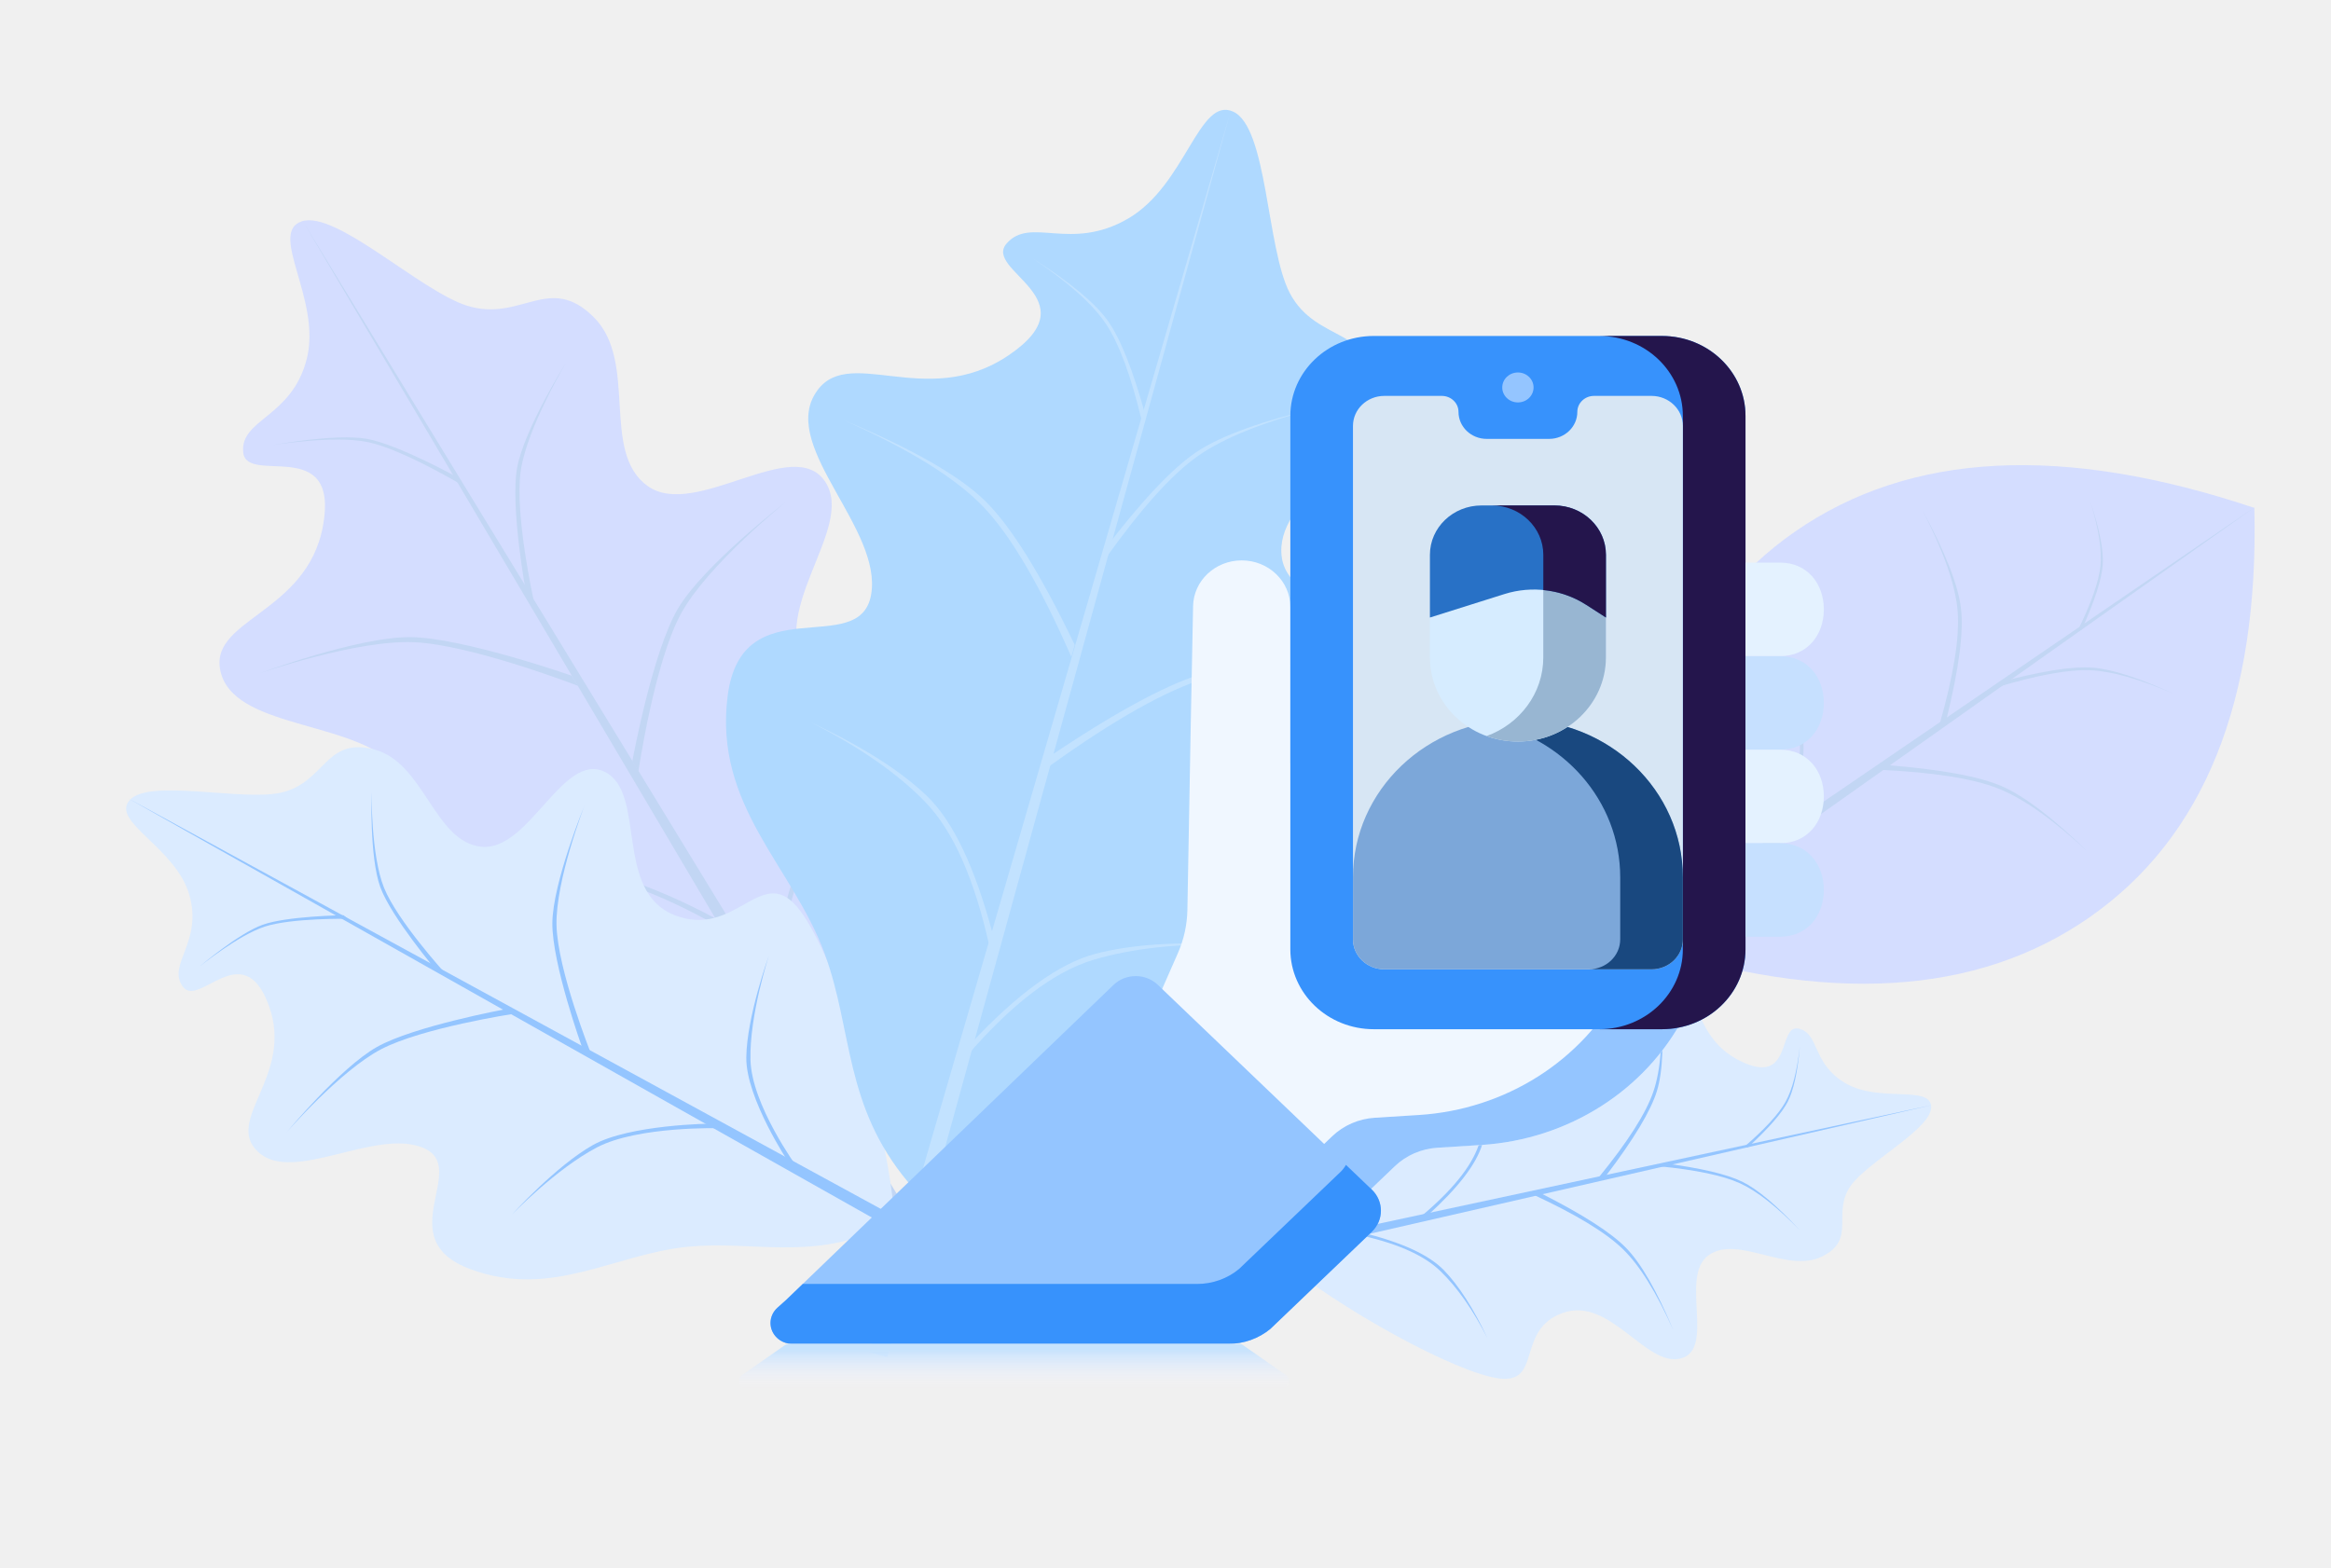
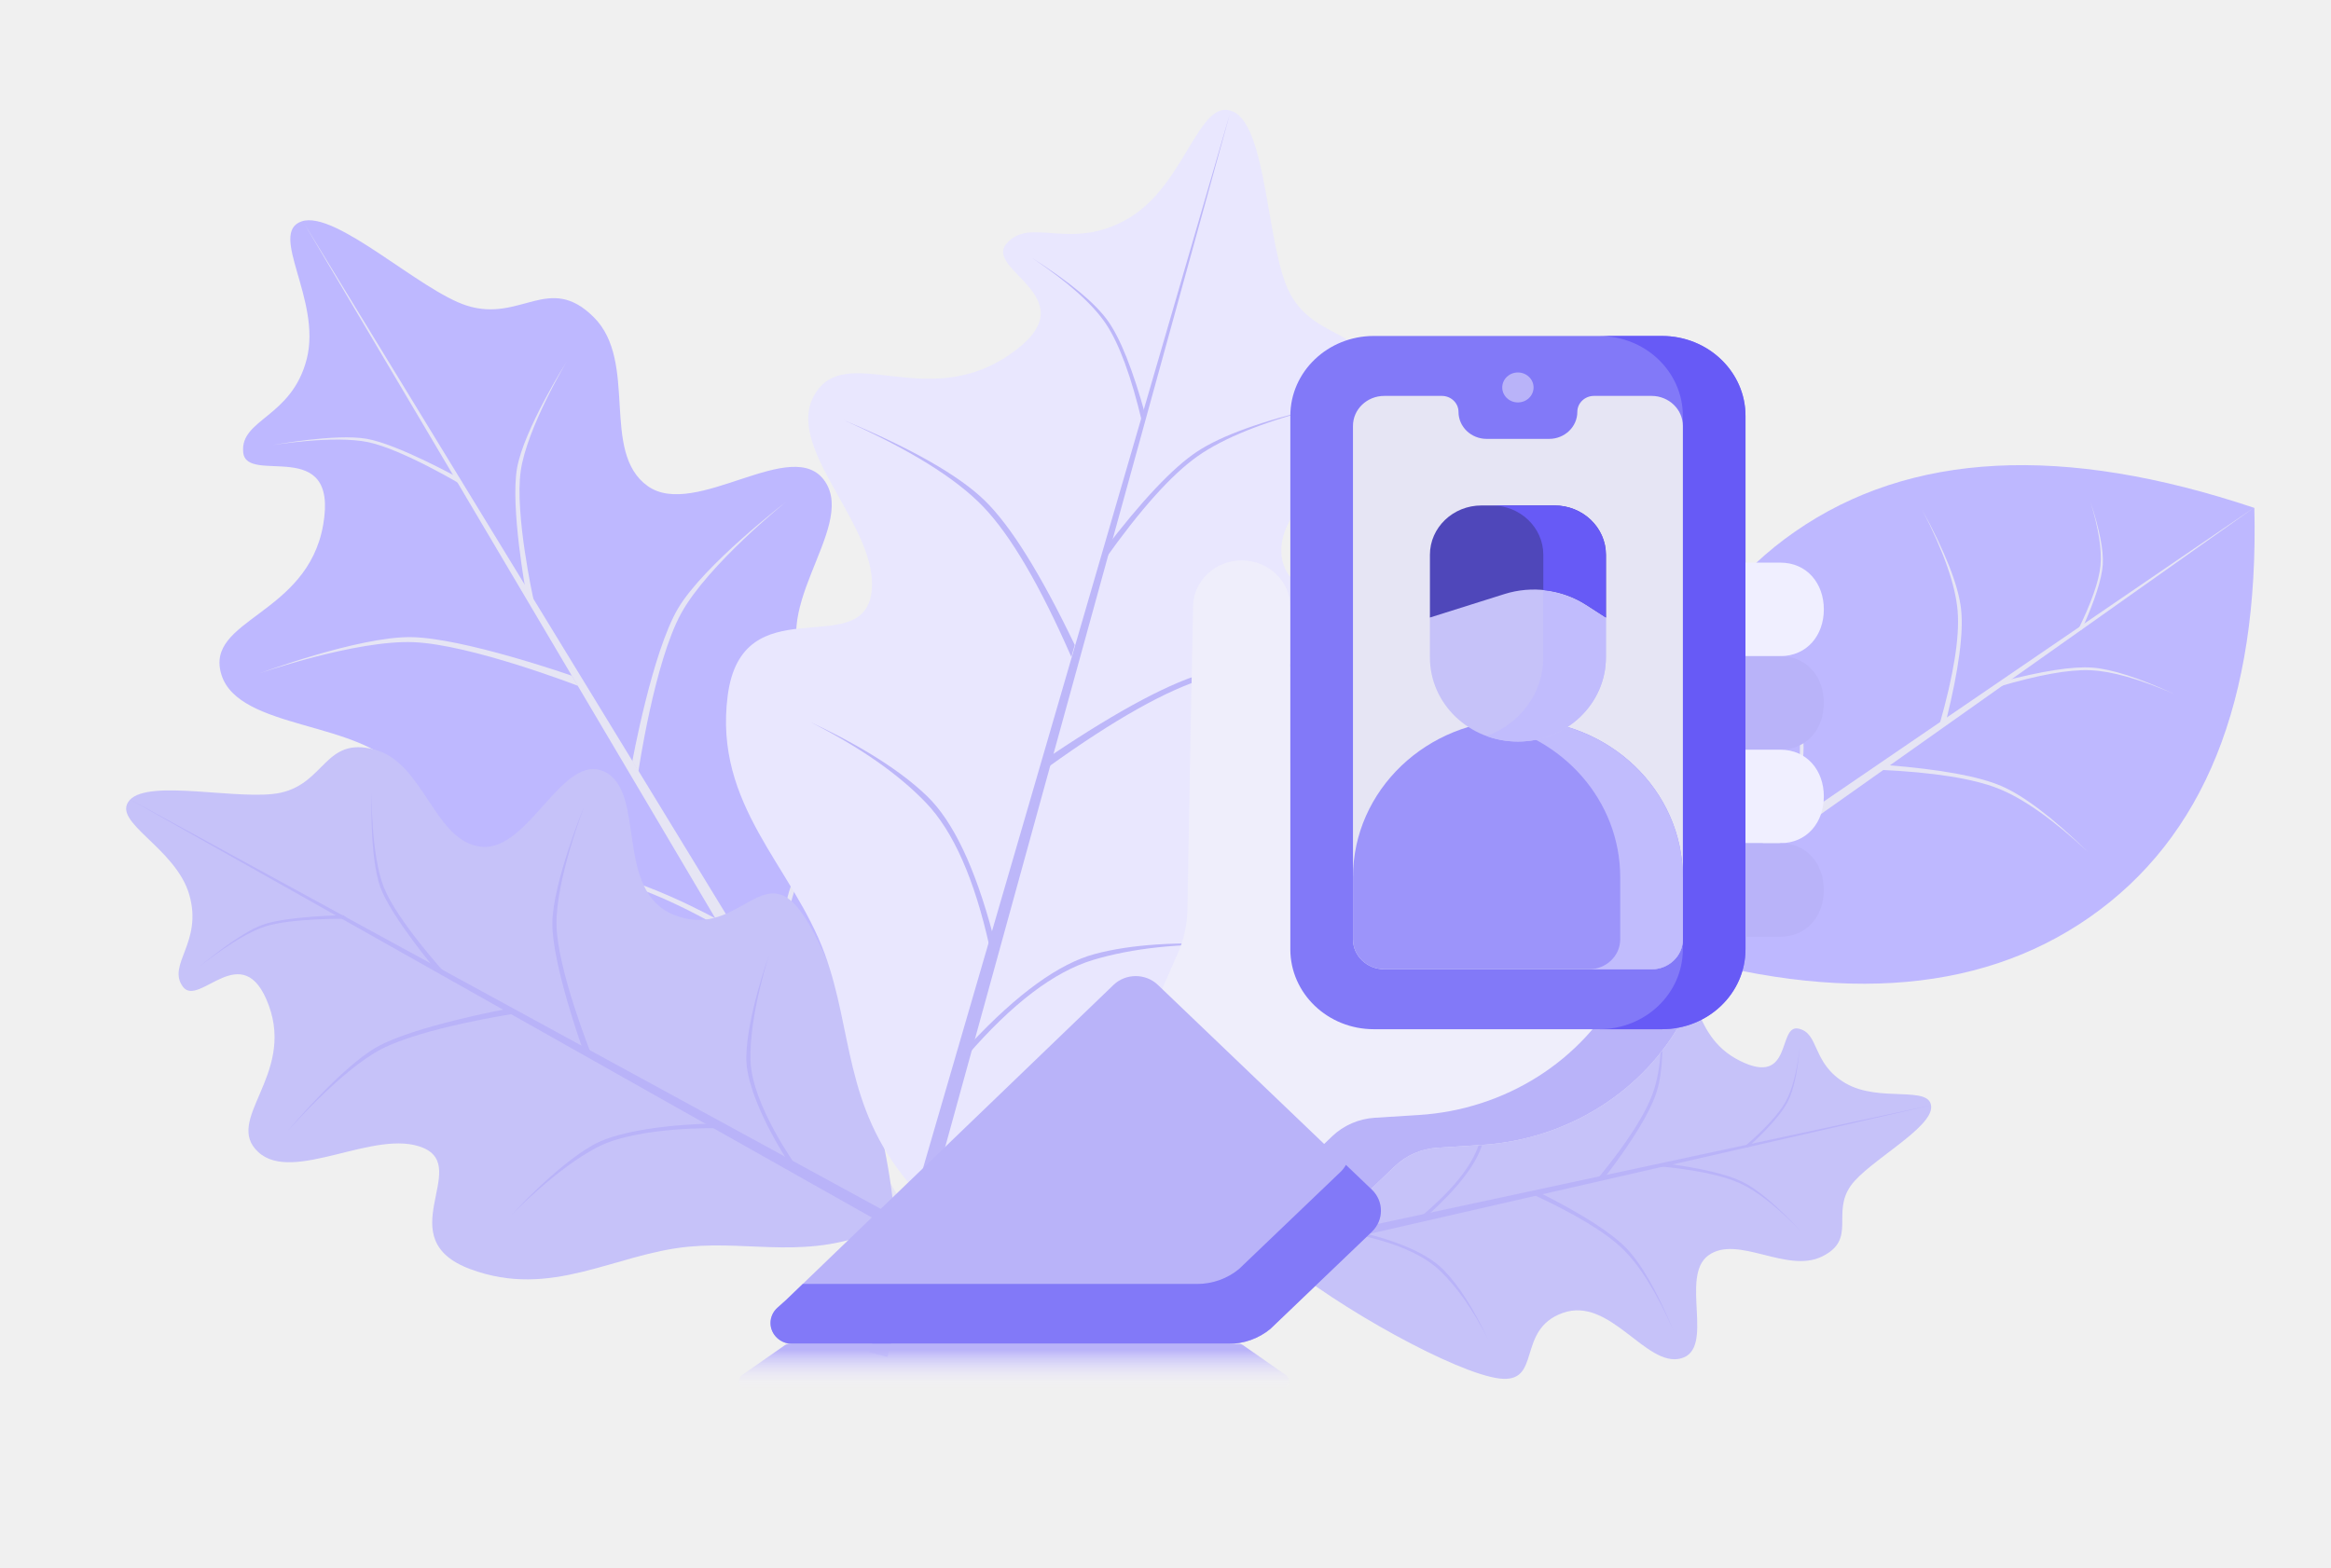
<svg xmlns="http://www.w3.org/2000/svg" width="110" height="74" viewBox="0 0 110 74" fill="none">
-   <path d="M40.738 52.984C43.116 47.816 45.262 38.15 44.658 35.018C44.055 31.886 40.614 34.889 38.262 31.931C35.91 28.974 40.437 24.986 38.939 22.733C37.441 20.48 32.82 24.543 30.568 22.943C28.316 21.342 30.137 17.082 28.021 14.972C25.905 12.862 24.575 15.237 22.024 14.423C19.814 13.718 15.845 9.913 14.241 10.447C12.637 10.981 15.182 14.153 14.477 16.936C13.771 19.719 11.321 19.771 11.477 21.35C11.632 22.929 16.006 20.502 15.249 24.782C14.493 29.064 9.633 29.219 10.449 31.845C11.266 34.471 17.05 34.009 18.857 36.387C20.664 38.764 14.492 39.976 17.693 43.841C20.894 47.706 25.383 47.225 29.311 49.008C32.738 50.563 34.95 53.179 39.522 53.656C39.813 53.687 40.617 53.248 40.738 52.984Z" fill="#D4DDFF" />
-   <path d="M41.834 36.455C41.834 36.455 39.116 38.884 37.854 41.188C36.591 43.492 37.061 47.964 37.061 47.964L36.774 47.489C36.774 47.489 36.493 43.004 37.71 40.95C38.927 38.897 41.834 36.455 41.834 36.455Z" fill="#C2D6F4" />
-   <path d="M21.154 42.245C21.154 42.245 24.713 41.209 27.432 41.316C30.15 41.423 34.212 43.913 34.212 43.913L33.925 43.438C33.925 43.438 29.757 41.097 27.288 41.078C24.819 41.059 21.154 42.245 21.154 42.245Z" fill="#C2D6F4" />
-   <path d="M37.103 23.678C37.103 23.678 33.404 26.649 32.141 28.955C30.878 31.262 30.126 36.413 30.126 36.413L29.838 35.938C29.838 35.938 30.779 30.773 31.997 28.717C33.215 26.662 37.103 23.678 37.103 23.678Z" fill="#C2D6F4" />
-   <path d="M12.248 31.78C12.248 31.78 16.789 30.203 19.509 30.31C22.23 30.417 27.273 32.37 27.273 32.37L26.985 31.894C26.985 31.894 21.837 30.091 19.366 30.072C16.895 30.053 12.248 31.78 12.248 31.78Z" fill="#C2D6F4" />
-   <path d="M26.751 17.05C26.751 17.05 24.858 20.205 24.572 22.238C24.286 24.271 25.172 28.278 25.172 28.278L24.827 28C24.827 28 24.077 23.935 24.399 22.099C24.722 20.263 26.751 17.05 26.751 17.05Z" fill="#C2D6F4" />
-   <path d="M12.87 21.008C12.87 21.008 15.76 20.529 17.377 20.87C18.994 21.211 21.799 22.892 21.799 22.892L21.679 22.578C21.679 22.578 18.794 20.976 17.317 20.713C15.84 20.45 12.87 21.008 12.87 21.008Z" fill="#C2D6F4" />
-   <path d="M14.357 10.552L45.313 61.253L44.59 61.654L14.357 10.552Z" fill="#C2D6F4" />
-   <path d="M42.169 57.024C41.733 52.42 39.297 44.741 37.593 42.778C35.888 40.815 34.69 44.322 31.824 43.19C28.958 42.057 30.52 37.415 28.544 36.433C26.568 35.452 24.971 40.184 22.73 39.967C20.489 39.75 20.033 36.011 17.679 35.38C15.326 34.749 15.359 36.96 13.229 37.419C11.383 37.815 7.032 36.739 6.12 37.764C5.207 38.789 8.297 39.995 8.936 42.242C9.576 44.488 7.87 45.515 8.625 46.565C9.38 47.615 11.47 44.136 12.686 47.459C13.901 50.781 10.54 52.856 12.188 54.377C13.836 55.897 17.724 53.232 19.969 54.177C22.214 55.122 18.358 58.472 22.193 59.901C26.028 61.329 28.995 59.176 32.492 58.843C35.542 58.553 38.169 59.502 41.586 57.989C41.804 57.893 42.191 57.258 42.169 57.024Z" fill="#DBEBFF" />
-   <path d="M36.28 45.118C36.28 45.118 35.364 47.908 35.415 50.026C35.467 52.145 37.61 55.085 37.61 55.085L37.216 54.868C37.216 54.868 35.2 51.843 35.218 49.918C35.236 47.993 36.28 45.118 36.28 45.118Z" fill="#94C5FF" />
-   <path d="M24.158 57.325C24.158 57.325 26.228 55.172 28.172 54.155C30.117 53.139 33.968 53.251 33.968 53.251L33.574 53.034C33.574 53.034 29.71 53.069 27.976 54.047C26.241 55.024 24.158 57.325 24.158 57.325Z" fill="#94C5FF" />
-   <path d="M27.59 38.001C27.59 38.001 26.211 41.557 26.262 43.673C26.314 45.79 27.874 49.688 27.874 49.688L27.481 49.471C27.481 49.471 26.047 45.488 26.066 43.565C26.084 41.642 27.59 38.001 27.59 38.001Z" fill="#94C5FF" />
-   <path d="M13.511 53.459C13.511 53.459 16.042 50.539 17.985 49.523C19.927 48.508 24.239 47.851 24.239 47.851L23.846 47.634C23.846 47.634 19.521 48.438 17.788 49.415C16.055 50.392 13.511 53.459 13.511 53.459Z" fill="#94C5FF" />
-   <path d="M17.536 37.384C17.536 37.384 17.499 40.36 18.123 41.903C18.746 43.446 20.979 45.907 20.979 45.907L20.628 45.85C20.628 45.85 18.466 43.294 17.947 41.874C17.429 40.455 17.536 37.384 17.536 37.384Z" fill="#94C5FF" />
-   <path d="M9.4 45.634C9.4 45.634 11.231 44.142 12.502 43.732C13.772 43.321 16.418 43.367 16.418 43.367L16.207 43.197C16.207 43.197 13.537 43.238 12.396 43.647C11.255 44.055 9.4 45.634 9.4 45.634Z" fill="#94C5FF" />
-   <path d="M6.031 37.673L49.075 61.155L48.724 61.739L6.031 37.673Z" fill="#94C5FF" />
+   <path d="M40.738 52.984C43.116 47.816 45.262 38.15 44.658 35.018C44.055 31.886 40.614 34.889 38.262 31.931C35.91 28.974 40.437 24.986 38.939 22.733C37.441 20.48 32.82 24.543 30.568 22.943C28.316 21.342 30.137 17.082 28.021 14.972C25.905 12.862 24.575 15.237 22.024 14.423C19.814 13.718 15.845 9.913 14.241 10.447C12.637 10.981 15.182 14.153 14.477 16.936C13.771 19.719 11.321 19.771 11.477 21.35C11.632 22.929 16.006 20.502 15.249 24.782C14.493 29.064 9.633 29.219 10.449 31.845C11.266 34.471 17.05 34.009 18.857 36.387C20.664 38.764 14.492 39.976 17.693 43.841C20.894 47.706 25.383 47.225 29.311 49.008C32.738 50.563 34.95 53.179 39.522 53.656C39.813 53.687 40.617 53.248 40.738 52.984Z" fill="#BEB8FF" />
+   <path d="M41.834 36.455C41.834 36.455 39.116 38.884 37.854 41.188C36.591 43.492 37.061 47.964 37.061 47.964L36.774 47.489C36.774 47.489 36.493 43.004 37.71 40.95C38.927 38.897 41.834 36.455 41.834 36.455Z" fill="#E6E5F4" />
+   <path d="M21.154 42.245C21.154 42.245 24.713 41.209 27.432 41.316C30.15 41.423 34.212 43.913 34.212 43.913L33.925 43.438C33.925 43.438 29.757 41.097 27.288 41.078C24.819 41.059 21.154 42.245 21.154 42.245Z" fill="#E6E5F4" />
+   <path d="M37.103 23.678C37.103 23.678 33.404 26.649 32.141 28.955C30.878 31.262 30.126 36.413 30.126 36.413L29.838 35.938C29.838 35.938 30.779 30.773 31.997 28.717C33.215 26.662 37.103 23.678 37.103 23.678Z" fill="#E6E5F4" />
+   <path d="M12.248 31.78C12.248 31.78 16.789 30.203 19.509 30.31C22.23 30.417 27.273 32.37 27.273 32.37L26.985 31.894C26.985 31.894 21.837 30.091 19.366 30.072C16.895 30.053 12.248 31.78 12.248 31.78Z" fill="#E6E5F4" />
+   <path d="M26.751 17.05C26.751 17.05 24.858 20.205 24.572 22.238C24.286 24.271 25.172 28.278 25.172 28.278L24.827 28C24.827 28 24.077 23.935 24.399 22.099C24.722 20.263 26.751 17.05 26.751 17.05Z" fill="#E6E5F4" />
+   <path d="M12.87 21.008C12.87 21.008 15.76 20.529 17.377 20.87C18.994 21.211 21.799 22.892 21.799 22.892L21.679 22.578C21.679 22.578 18.794 20.976 17.317 20.713C15.84 20.45 12.87 21.008 12.87 21.008Z" fill="#E6E5F4" />
+   <path d="M14.357 10.552L45.313 61.253L44.59 61.654L14.357 10.552Z" fill="#E6E5F4" />
+   <path d="M42.169 57.024C41.733 52.42 39.297 44.741 37.593 42.778C35.888 40.815 34.69 44.322 31.824 43.19C28.958 42.057 30.52 37.415 28.544 36.433C26.568 35.452 24.971 40.184 22.73 39.967C20.489 39.75 20.033 36.011 17.679 35.38C15.326 34.749 15.359 36.96 13.229 37.419C11.383 37.815 7.032 36.739 6.12 37.764C5.207 38.789 8.297 39.995 8.936 42.242C9.576 44.488 7.87 45.515 8.625 46.565C9.38 47.615 11.47 44.136 12.686 47.459C13.901 50.781 10.54 52.856 12.188 54.377C13.836 55.897 17.724 53.232 19.969 54.177C22.214 55.122 18.358 58.472 22.193 59.901C26.028 61.329 28.995 59.176 32.492 58.843C35.542 58.553 38.169 59.502 41.586 57.989C41.804 57.893 42.191 57.258 42.169 57.024Z" fill="#C6C2F9" />
+   <path d="M36.28 45.118C36.28 45.118 35.364 47.908 35.415 50.026C35.467 52.145 37.61 55.085 37.61 55.085L37.216 54.868C37.216 54.868 35.2 51.843 35.218 49.918C35.236 47.993 36.28 45.118 36.28 45.118Z" fill="#B9B3F9" />
+   <path d="M24.158 57.325C24.158 57.325 26.228 55.172 28.172 54.155C30.117 53.139 33.968 53.251 33.968 53.251L33.574 53.034C33.574 53.034 29.71 53.069 27.976 54.047C26.241 55.024 24.158 57.325 24.158 57.325Z" fill="#B9B3F9" />
+   <path d="M27.59 38.001C27.59 38.001 26.211 41.557 26.262 43.673C26.314 45.79 27.874 49.688 27.874 49.688L27.481 49.471C27.481 49.471 26.047 45.488 26.066 43.565C26.084 41.642 27.59 38.001 27.59 38.001Z" fill="#B9B3F9" />
+   <path d="M13.511 53.459C13.511 53.459 16.042 50.539 17.985 49.523C19.927 48.508 24.239 47.851 24.239 47.851L23.846 47.634C23.846 47.634 19.521 48.438 17.788 49.415C16.055 50.392 13.511 53.459 13.511 53.459Z" fill="#B9B3F9" />
+   <path d="M17.536 37.384C17.536 37.384 17.499 40.36 18.123 41.903C18.746 43.446 20.979 45.907 20.979 45.907L20.628 45.85C20.628 45.85 18.466 43.294 17.947 41.874C17.429 40.455 17.536 37.384 17.536 37.384Z" fill="#B9B3F9" />
+   <path d="M9.4 45.634C9.4 45.634 11.231 44.142 12.502 43.732C13.772 43.321 16.418 43.367 16.418 43.367L16.207 43.197C16.207 43.197 13.537 43.238 12.396 43.647C11.255 44.055 9.4 45.634 9.4 45.634Z" fill="#B9B3F9" />
+   <path d="M6.031 37.673L49.075 61.155L48.724 61.739L6.031 37.673Z" fill="#B9B3F9" />
  <mask id="mask0" mask-type="alpha" maskUnits="userSpaceOnUse" x="4" y="0" width="106" height="74">
    <rect x="4.143" width="105.857" height="74" fill="white" />
  </mask>
  <g mask="url(#mask0)">
-     <path d="M60.323 59.366C63.109 61.726 68.713 64.812 70.751 65.063C72.789 65.314 71.523 62.757 73.752 61.967C75.982 61.176 77.671 64.549 79.319 64.117C80.967 63.684 79.247 60.243 80.621 59.251C81.995 58.259 84.315 60.124 85.98 59.307C87.646 58.491 86.406 57.27 87.345 55.955C88.159 54.816 91.188 53.256 91.132 52.229C91.077 51.203 88.682 52.063 87.084 51.124C85.485 50.185 85.872 48.762 84.87 48.55C83.868 48.337 84.619 51.323 82.104 50.068C79.589 48.813 80.324 45.981 78.562 45.95C76.8 45.918 76.096 49.341 74.318 49.928C72.54 50.515 72.848 46.725 69.912 47.831C66.977 48.937 66.507 51.616 64.733 53.54C63.187 55.218 61.192 55.992 60.116 58.537C60.047 58.699 60.181 59.246 60.323 59.367L60.323 59.366Z" fill="#DBEBFF" />
-     <path d="M70.195 63.164C69.51 61.821 68.768 60.763 67.969 59.991C67.17 59.218 65.83 58.639 63.949 58.252L64.289 58.178C66.154 58.638 67.437 59.23 68.139 59.954C68.841 60.677 69.526 61.747 70.195 63.164V63.164Z" fill="#94C5FF" />
-     <path d="M70.273 50.288C70.294 51.775 70.129 53.03 69.778 54.052C69.427 55.074 68.513 56.202 67.036 57.434L67.376 57.36C68.804 56.068 69.661 54.953 69.948 54.015C70.235 53.077 70.344 51.835 70.273 50.288Z" fill="#94C5FF" />
-     <path d="M78.961 62.776C78.167 60.994 77.371 59.717 76.573 58.946C75.776 58.174 74.369 57.32 72.353 56.384L72.693 56.31C74.692 57.32 76.042 58.186 76.743 58.909C77.444 59.632 78.183 60.92 78.961 62.776Z" fill="#94C5FF" />
-     <path d="M78.351 47.107C78.482 49.033 78.372 50.507 78.021 51.529C77.671 52.55 76.813 53.896 75.447 55.568L75.787 55.494C77.103 53.763 77.904 52.429 78.191 51.492C78.478 50.554 78.531 49.093 78.351 47.107H78.351Z" fill="#94C5FF" />
-     <path d="M84.935 58.068C83.853 56.954 82.911 56.214 82.108 55.849C81.305 55.484 80.03 55.217 78.284 55.046L78.514 54.903C80.268 55.132 81.505 55.424 82.222 55.778C82.941 56.132 83.845 56.895 84.935 58.068L84.935 58.068Z" fill="#94C5FF" />
-     <path d="M84.935 49.402C84.804 50.565 84.578 51.434 84.258 52.008C83.937 52.582 83.278 53.298 82.281 54.156L82.492 54.147C83.466 53.248 84.09 52.534 84.363 52.003C84.636 51.473 84.827 50.606 84.935 49.402L84.935 49.402Z" fill="#94C5FF" />
-     <path d="M91.199 52.15L54.228 60.617L54.103 60.108L91.199 52.15Z" fill="#94C5FF" />
-     <path d="M44.3 56.169C50.165 53.981 59.418 48.248 61.447 45.462C63.475 42.677 58.531 42.478 59.117 38.574C59.702 34.671 66.238 34.906 66.904 32.143C67.569 29.38 60.903 29.134 60.49 26.323C60.077 23.512 64.807 21.61 64.898 18.512C64.989 15.415 62.117 16.25 60.857 13.816C59.766 11.708 59.816 6.014 58.196 5.27C56.576 4.526 55.965 8.728 53.236 10.316C50.506 11.904 48.637 10.193 47.503 11.492C46.369 12.79 51.554 14.088 47.601 16.766C43.648 19.444 39.898 16.09 38.428 18.647C36.959 21.205 41.642 24.988 41.108 28.066C40.575 31.144 35.01 27.646 34.339 32.838C33.669 38.029 37.399 40.874 38.92 45.019C40.246 48.636 39.826 52.181 42.861 55.805C43.054 56.036 44.002 56.281 44.3 56.169L44.3 56.169Z" fill="#AFD9FF" />
-     <path d="M58.317 44.59C55.679 44.513 53.437 44.752 51.591 45.306C49.745 45.86 47.757 47.371 45.627 49.837L45.79 49.275C48.02 46.892 49.981 45.475 51.672 45.025C53.364 44.574 55.579 44.429 58.317 44.59V44.59Z" fill="#C2E2FF" />
-     <path d="M38.257 34.09C40.578 35.266 42.388 36.528 43.685 37.877C44.983 39.225 45.986 41.491 46.693 44.674L46.855 44.111C46.016 40.953 44.986 38.781 43.767 37.595C42.547 36.41 40.71 35.241 38.257 34.09Z" fill="#C2E2FF" />
-     <path d="M64.802 31.585C61.389 31.313 58.759 31.455 56.911 32.01C55.063 32.565 52.59 33.956 49.493 36.182L49.655 35.619C52.853 33.476 55.299 32.179 56.992 31.728C58.685 31.277 61.289 31.23 64.802 31.585Z" fill="#C2E2FF" />
-     <path d="M39.796 19.822C42.892 21.195 45.089 22.556 46.388 23.906C47.687 25.256 49.076 27.623 50.556 31.006L50.719 30.442C49.107 27.084 47.69 24.812 46.469 23.624C45.248 22.437 43.024 21.17 39.796 19.822V19.822Z" fill="#C2E2FF" />
-     <path d="M62.297 19.221C59.665 19.896 57.735 20.669 56.506 21.54C55.277 22.411 53.815 24.042 52.118 26.434L52.082 25.987C53.877 23.63 55.346 22.073 56.488 21.317C57.63 20.56 59.566 19.862 62.297 19.221L62.297 19.221Z" fill="#C2E2FF" />
-     <path d="M48.703 12.176C50.401 13.312 51.564 14.351 52.192 15.291C52.82 16.231 53.391 17.789 53.905 19.965L54.064 19.644C53.468 17.47 52.87 15.965 52.271 15.131C51.672 14.296 50.483 13.311 48.703 12.176L48.703 12.176Z" fill="#C2E2FF" />
-     <path d="M58.036 5.377L41.874 64.045L41.029 63.827L58.036 5.377Z" fill="#C2E2FF" />
-     <path fill-rule="evenodd" clip-rule="evenodd" d="M77.519 44.6C86.256 47.403 93.269 46.999 98.574 43.317C104.001 39.55 106.605 33.102 106.383 23.972C97.362 20.95 90.138 21.322 84.71 25.089C79.402 28.773 76.832 35.009 76.927 43.821C76.929 44.02 77.317 44.535 77.519 44.6L77.519 44.6Z" fill="#D4DDFF" />
-     <path d="M83.73 30.817C84.429 32.367 84.828 33.752 84.927 34.974C85.025 36.196 84.584 37.769 83.603 39.693L83.925 39.47C84.827 37.504 85.215 35.969 85.087 34.862C84.96 33.756 84.507 32.407 83.73 30.817L83.73 30.817Z" fill="#C2D6F4" />
-     <path d="M98.524 40.204C96.883 38.676 95.469 37.679 94.284 37.212C93.099 36.745 91.24 36.452 88.707 36.334L89.029 36.111C91.578 36.313 93.384 36.643 94.445 37.1C95.507 37.558 96.866 38.592 98.524 40.204L98.524 40.204Z" fill="#C2D6F4" />
-     <path d="M90.712 24.067C91.725 26.03 92.282 27.623 92.381 28.844C92.48 30.065 92.196 31.844 91.531 34.182L91.852 33.959C92.439 31.58 92.669 29.838 92.541 28.732C92.414 27.627 91.804 26.072 90.712 24.067L90.712 24.067Z" fill="#C2D6F4" />
-     <path d="M102.606 32.758C100.967 32.049 99.646 31.675 98.642 31.634C97.637 31.593 96.186 31.855 94.286 32.419L94.46 32.171C96.395 31.665 97.818 31.444 98.729 31.51C99.639 31.576 100.932 31.991 102.606 32.758L102.606 32.758Z" fill="#C2D6F4" />
-     <path d="M98.647 23.684C99.038 24.96 99.196 25.967 99.121 26.707C99.046 27.446 98.681 28.48 98.026 29.809L98.243 29.708C98.855 28.347 99.184 27.329 99.229 26.656C99.274 25.983 99.08 24.992 98.647 23.684L98.647 23.684Z" fill="#C2D6F4" />
-     <path d="M106.437 23.913L77.346 44.5L76.989 44.03L106.437 23.913Z" fill="#C2D6F4" />
+     <path d="M60.323 59.366C63.109 61.726 68.713 64.812 70.751 65.063C72.789 65.314 71.523 62.757 73.752 61.967C75.982 61.176 77.671 64.549 79.319 64.117C80.967 63.684 79.247 60.243 80.621 59.251C81.995 58.259 84.315 60.124 85.98 59.307C87.646 58.491 86.406 57.27 87.345 55.955C88.159 54.816 91.188 53.256 91.132 52.229C91.077 51.203 88.682 52.063 87.084 51.124C85.485 50.185 85.872 48.762 84.87 48.55C83.868 48.337 84.619 51.323 82.104 50.068C79.589 48.813 80.324 45.981 78.562 45.95C76.8 45.918 76.096 49.341 74.318 49.928C72.54 50.515 72.848 46.725 69.912 47.831C66.977 48.937 66.507 51.616 64.733 53.54C63.187 55.218 61.192 55.992 60.116 58.537C60.047 58.699 60.181 59.246 60.323 59.367L60.323 59.366Z" fill="#C6C2F9" />
+     <path d="M70.195 63.164C69.51 61.821 68.768 60.763 67.969 59.991C67.17 59.218 65.83 58.639 63.949 58.252L64.289 58.178C66.154 58.638 67.437 59.23 68.139 59.954C68.841 60.677 69.526 61.747 70.195 63.164V63.164Z" fill="#B9B3F9" />
+     <path d="M70.273 50.288C70.294 51.775 70.129 53.03 69.778 54.052C69.427 55.074 68.513 56.202 67.036 57.434L67.376 57.36C68.804 56.068 69.661 54.953 69.948 54.015C70.235 53.077 70.344 51.835 70.273 50.288Z" fill="#B9B3F9" />
+     <path d="M78.961 62.776C78.167 60.994 77.371 59.717 76.573 58.946C75.776 58.174 74.369 57.32 72.353 56.384L72.693 56.31C74.692 57.32 76.042 58.186 76.743 58.909C77.444 59.632 78.183 60.92 78.961 62.776Z" fill="#B9B3F9" />
+     <path d="M78.351 47.107C78.482 49.033 78.372 50.507 78.021 51.529C77.671 52.55 76.813 53.896 75.447 55.568L75.787 55.494C77.103 53.763 77.904 52.429 78.191 51.492C78.478 50.554 78.531 49.093 78.351 47.107H78.351Z" fill="#B9B3F9" />
+     <path d="M84.935 58.068C83.853 56.954 82.911 56.214 82.108 55.849C81.305 55.484 80.03 55.217 78.284 55.046L78.514 54.903C80.268 55.132 81.505 55.424 82.222 55.778C82.941 56.132 83.845 56.895 84.935 58.068L84.935 58.068Z" fill="#B9B3F9" />
+     <path d="M84.935 49.402C84.804 50.565 84.578 51.434 84.258 52.008C83.937 52.582 83.278 53.298 82.281 54.156L82.492 54.147C83.466 53.248 84.09 52.534 84.363 52.003C84.636 51.473 84.827 50.606 84.935 49.402L84.935 49.402Z" fill="#B9B3F9" />
+     <path d="M91.199 52.15L54.228 60.617L54.103 60.108L91.199 52.15Z" fill="#B9B3F9" />
+     <path d="M44.3 56.169C50.165 53.981 59.418 48.248 61.447 45.462C63.475 42.677 58.531 42.478 59.117 38.574C59.702 34.671 66.238 34.906 66.904 32.143C67.569 29.38 60.903 29.134 60.49 26.323C60.077 23.512 64.807 21.61 64.898 18.512C64.989 15.415 62.117 16.25 60.857 13.816C59.766 11.708 59.816 6.014 58.196 5.27C56.576 4.526 55.965 8.728 53.236 10.316C50.506 11.904 48.637 10.193 47.503 11.492C46.369 12.79 51.554 14.088 47.601 16.766C43.648 19.444 39.898 16.09 38.428 18.647C36.959 21.205 41.642 24.988 41.108 28.066C40.575 31.144 35.01 27.646 34.339 32.838C33.669 38.029 37.399 40.874 38.92 45.019C40.246 48.636 39.826 52.181 42.861 55.805C43.054 56.036 44.002 56.281 44.3 56.169L44.3 56.169Z" fill="#E9E7FE" />
+     <path d="M58.317 44.59C55.679 44.513 53.437 44.752 51.591 45.306C49.745 45.86 47.757 47.371 45.627 49.837L45.79 49.275C48.02 46.892 49.981 45.475 51.672 45.025C53.364 44.574 55.579 44.429 58.317 44.59V44.59Z" fill="#BDB7F9" />
+     <path d="M38.257 34.09C40.578 35.266 42.388 36.528 43.685 37.877C44.983 39.225 45.986 41.491 46.693 44.674L46.855 44.111C46.016 40.953 44.986 38.781 43.767 37.595C42.547 36.41 40.71 35.241 38.257 34.09Z" fill="#BDB7F9" />
+     <path d="M64.802 31.585C61.389 31.313 58.759 31.455 56.911 32.01C55.063 32.565 52.59 33.956 49.493 36.182L49.655 35.619C52.853 33.476 55.299 32.179 56.992 31.728C58.685 31.277 61.289 31.23 64.802 31.585Z" fill="#BDB7F9" />
+     <path d="M39.796 19.822C42.892 21.195 45.089 22.556 46.388 23.906C47.687 25.256 49.076 27.623 50.556 31.006L50.719 30.442C49.107 27.084 47.69 24.812 46.469 23.624C45.248 22.437 43.024 21.17 39.796 19.822V19.822Z" fill="#BDB7F9" />
+     <path d="M62.297 19.221C59.665 19.896 57.735 20.669 56.506 21.54C55.277 22.411 53.815 24.042 52.118 26.434L52.082 25.987C53.877 23.63 55.346 22.073 56.488 21.317C57.63 20.56 59.566 19.862 62.297 19.221L62.297 19.221Z" fill="#BDB7F9" />
+     <path d="M48.703 12.176C50.401 13.312 51.564 14.351 52.192 15.291C52.82 16.231 53.391 17.789 53.905 19.965L54.064 19.644C53.468 17.47 52.87 15.965 52.271 15.131C51.672 14.296 50.483 13.311 48.703 12.176L48.703 12.176Z" fill="#BDB7F9" />
+     <path d="M58.036 5.377L41.874 64.045L41.029 63.827L58.036 5.377Z" fill="#BDB7F9" />
+     <path fill-rule="evenodd" clip-rule="evenodd" d="M77.519 44.6C86.256 47.403 93.269 46.999 98.574 43.317C104.001 39.55 106.605 33.102 106.383 23.972C97.362 20.95 90.138 21.322 84.71 25.089C79.402 28.773 76.832 35.009 76.927 43.821C76.929 44.02 77.317 44.535 77.519 44.6L77.519 44.6Z" fill="#BEB8FF" />
+     <path d="M83.73 30.817C84.429 32.367 84.828 33.752 84.927 34.974C85.025 36.196 84.584 37.769 83.603 39.693L83.925 39.47C84.827 37.504 85.215 35.969 85.087 34.862C84.96 33.756 84.507 32.407 83.73 30.817L83.73 30.817Z" fill="#E6E5F4" />
+     <path d="M98.524 40.204C96.883 38.676 95.469 37.679 94.284 37.212C93.099 36.745 91.24 36.452 88.707 36.334L89.029 36.111C91.578 36.313 93.384 36.643 94.445 37.1C95.507 37.558 96.866 38.592 98.524 40.204L98.524 40.204Z" fill="#E6E5F4" />
+     <path d="M90.712 24.067C91.725 26.03 92.282 27.623 92.381 28.844C92.48 30.065 92.196 31.844 91.531 34.182L91.852 33.959C92.439 31.58 92.669 29.838 92.541 28.732C92.414 27.627 91.804 26.072 90.712 24.067L90.712 24.067Z" fill="#E6E5F4" />
+     <path d="M102.606 32.758C100.967 32.049 99.646 31.675 98.642 31.634C97.637 31.593 96.186 31.855 94.286 32.419L94.46 32.171C96.395 31.665 97.818 31.444 98.729 31.51C99.639 31.576 100.932 31.991 102.606 32.758L102.606 32.758Z" fill="#E6E5F4" />
+     <path d="M98.647 23.684C99.038 24.96 99.196 25.967 99.121 26.707C99.046 27.446 98.681 28.48 98.026 29.809L98.243 29.708C98.855 28.347 99.184 27.329 99.229 26.656C99.274 25.983 99.08 24.992 98.647 23.684L98.647 23.684Z" fill="#E6E5F4" />
+     <path d="M106.437 23.913L77.346 44.5L76.989 44.03L106.437 23.913Z" fill="#E6E5F4" />
    <g clip-path="url(#clip0)">
-       <path d="M80.968 45.133L79.474 47.977C77.635 51.478 73.996 53.785 69.911 54.041L67.836 54.172C67.076 54.219 66.361 54.53 65.822 55.045L64.205 56.592L54.447 47.578L55.586 44.984C55.869 44.34 56.02 43.65 56.033 42.951L56.196 33.968L56.302 28.605C56.325 27.409 57.345 26.45 58.596 26.45C59.863 26.45 60.891 27.434 60.891 28.647V36.907L80.968 45.133Z" fill="#F0F7FF" />
-       <path d="M77.924 43.886L76.518 46.562C74.679 50.063 71.04 52.37 66.955 52.627L64.88 52.757C64.12 52.805 63.405 53.115 62.867 53.63L61.949 54.508L64.205 56.592L65.822 55.045C66.361 54.529 67.076 54.219 67.836 54.172L69.911 54.041C73.996 53.785 77.635 51.478 79.474 47.977L80.968 45.133L77.924 43.886Z" fill="#94C5FF" />
-       <path d="M78.428 48.578H64.832C62.655 48.578 60.891 46.889 60.891 44.806V19.629C60.891 17.546 62.655 15.857 64.832 15.857H78.428C80.605 15.857 82.37 17.546 82.37 19.629V44.806C82.37 46.889 80.605 48.578 78.428 48.578Z" fill="#3792FC" />
-       <path d="M78.428 15.858H75.473C77.649 15.858 79.414 17.547 79.414 19.63V44.806C79.414 46.889 77.649 48.578 75.473 48.578H78.428C80.605 48.578 82.37 46.889 82.37 44.806V19.63C82.37 17.547 80.605 15.858 78.428 15.858V15.858Z" fill="#24154C" />
-       <path d="M74.434 19.441C74.434 20.145 73.837 20.715 73.102 20.715H70.159C69.423 20.715 68.827 20.145 68.827 19.441C68.827 19.024 68.474 18.686 68.039 18.686H65.325C64.508 18.686 63.847 19.32 63.847 20.101V44.334C63.847 45.116 64.508 45.749 65.325 45.749H77.936C78.752 45.749 79.414 45.116 79.414 44.334V20.101C79.414 19.32 78.752 18.686 77.936 18.686H75.222C74.787 18.686 74.434 19.024 74.434 19.441Z" fill="#D7E6F4" />
-       <path d="M77.936 45.749H65.325C64.508 45.749 63.847 45.116 63.847 44.335V41.41C63.847 37.3 67.332 33.969 71.63 33.969C75.929 33.969 79.414 37.3 79.414 41.41V44.335C79.414 45.116 78.752 45.749 77.936 45.749Z" fill="#7CA7D9" />
-       <path d="M71.63 33.969C71.125 33.969 70.631 34.016 70.152 34.104C73.744 34.764 76.458 37.783 76.458 41.41V44.335C76.458 45.116 75.796 45.749 74.98 45.749H77.936C78.752 45.749 79.414 45.116 79.414 44.335V41.41C79.414 37.3 75.929 33.969 71.63 33.969Z" fill="#19487F" />
-       <path d="M71.633 35H71.628C69.335 35 67.477 33.221 67.477 31.027V29.146L67.9 26.157C67.9 24.871 68.577 24.63 69.921 24.63L73.219 24.477C74.563 24.477 75.373 25.164 75.373 26.45L75.784 29.146V31.027C75.784 33.221 73.926 35 71.633 35Z" fill="#D6ECFF" />
-       <path d="M73.465 24.088L70.395 23.856C71.739 23.856 72.828 24.899 72.828 26.186V27.849V31.027C72.828 32.724 71.717 34.172 70.153 34.741C70.611 34.908 71.108 35 71.628 35H71.633C73.925 35 75.784 33.222 75.784 31.027V29.146L75.486 26.206C75.486 24.919 74.809 24.088 73.465 24.088Z" fill="#98B6D2" />
-       <path d="M73.352 23.857H69.912C68.568 23.857 67.478 24.899 67.478 26.186V29.147L70.998 28.038C72.296 27.629 73.719 27.817 74.853 28.546L75.785 29.147V26.186C75.785 24.899 74.696 23.857 73.352 23.857Z" fill="#2871C6" />
-       <path d="M73.351 23.856H70.395C71.739 23.856 72.829 24.899 72.829 26.186V27.849C73.543 27.918 74.24 28.152 74.851 28.546L75.784 29.146V26.186C75.784 24.899 74.695 23.856 73.351 23.856Z" fill="#24154C" />
-       <path d="M71.63 18.994C72.038 18.994 72.369 18.678 72.369 18.287C72.369 17.897 72.038 17.58 71.63 17.58C71.222 17.58 70.891 17.897 70.891 18.287C70.891 18.678 71.222 18.994 71.63 18.994Z" fill="#94C5FF" />
-       <path d="M84.007 30.969H82.369V26.555H84.007C85.28 26.555 86.067 27.543 86.067 28.762C86.067 29.981 85.28 30.969 84.007 30.969Z" fill="#E4F2FF" />
-       <path d="M84.007 35.384H82.369V30.97H84.007C85.28 30.97 86.067 31.958 86.067 33.177C86.067 34.396 85.28 35.384 84.007 35.384Z" fill="#C6E0FF" />
-       <path d="M84.007 39.798H82.369V35.384H84.007C85.28 35.384 86.067 36.372 86.067 37.591C86.067 38.81 85.28 39.798 84.007 39.798Z" fill="#E4F2FF" />
-       <path d="M84.007 44.212H82.369V39.798H84.007C85.28 39.798 86.067 40.786 86.067 42.005C86.067 43.224 85.28 44.212 84.007 44.212Z" fill="#C6E0FF" />
-       <path d="M59.95 62.721L64.733 58.145C65.31 57.592 65.31 56.697 64.733 56.144L54.639 46.485C54.062 45.932 53.127 45.932 52.549 46.485L37.099 61.354L36.688 61.722C36.479 61.908 36.36 62.169 36.36 62.443C36.36 62.987 36.822 63.429 37.391 63.429H57.967C58.695 63.429 59.399 63.178 59.95 62.721Z" fill="#94C5FF" />
-       <path d="M64.733 56.145L63.515 54.98C63.448 55.101 63.361 55.215 63.255 55.317L58.472 59.893C57.922 60.35 57.217 60.601 56.489 60.601H37.883L37.099 61.355L36.688 61.723C36.479 61.909 36.36 62.17 36.36 62.444C36.36 62.988 36.822 63.429 37.391 63.429H57.967C58.695 63.429 59.399 63.178 59.95 62.722L64.733 58.145C65.31 57.593 65.31 56.697 64.733 56.145Z" fill="#3792FC" />
+       <path d="M80.968 45.133L79.474 47.977C77.635 51.478 73.996 53.785 69.911 54.041L67.836 54.172C67.076 54.219 66.361 54.53 65.822 55.045L64.205 56.592L54.447 47.578L55.586 44.984C55.869 44.34 56.02 43.65 56.033 42.951L56.196 33.968L56.302 28.605C56.325 27.409 57.345 26.45 58.596 26.45C59.863 26.45 60.891 27.434 60.891 28.647V36.907L80.968 45.133Z" fill="#EFEEFB" />
+       <path d="M77.924 43.886L76.518 46.562C74.679 50.063 71.04 52.37 66.955 52.627L64.88 52.757C64.12 52.805 63.405 53.115 62.867 53.63L61.949 54.508L64.205 56.592L65.822 55.045C66.361 54.529 67.076 54.219 67.836 54.172L69.911 54.041C73.996 53.785 77.635 51.478 79.474 47.977L80.968 45.133L77.924 43.886Z" fill="#B9B3F9" />
+       <path d="M78.428 48.578H64.832C62.655 48.578 60.891 46.889 60.891 44.806V19.629C60.891 17.546 62.655 15.857 64.832 15.857H78.428C80.605 15.857 82.37 17.546 82.37 19.629V44.806C82.37 46.889 80.605 48.578 78.428 48.578Z" fill="#8279F8" />
+       <path d="M78.428 15.858H75.473C77.649 15.858 79.414 17.547 79.414 19.63V44.806C79.414 46.889 77.649 48.578 75.473 48.578H78.428C80.605 48.578 82.37 46.889 82.37 44.806V19.63C82.37 17.547 80.605 15.858 78.428 15.858V15.858Z" fill="#675AF6" />
+       <path d="M74.434 19.441C74.434 20.145 73.837 20.715 73.102 20.715H70.159C69.423 20.715 68.827 20.145 68.827 19.441C68.827 19.024 68.474 18.686 68.039 18.686H65.325C64.508 18.686 63.847 19.32 63.847 20.101V44.334C63.847 45.116 64.508 45.749 65.325 45.749H77.936C78.752 45.749 79.414 45.116 79.414 44.334V20.101C79.414 19.32 78.752 18.686 77.936 18.686H75.222C74.787 18.686 74.434 19.024 74.434 19.441Z" fill="#E6E5F4" />
+       <path d="M77.936 45.749H65.325C64.508 45.749 63.847 45.116 63.847 44.335V41.41C63.847 37.3 67.332 33.969 71.63 33.969C75.929 33.969 79.414 37.3 79.414 41.41V44.335C79.414 45.116 78.752 45.749 77.936 45.749Z" fill="#9C94FA" />
+       <path d="M71.63 33.969C71.125 33.969 70.631 34.016 70.152 34.104C73.744 34.764 76.458 37.783 76.458 41.41V44.335C76.458 45.116 75.796 45.749 74.98 45.749H77.936C78.752 45.749 79.414 45.116 79.414 44.335V41.41C79.414 37.3 75.929 33.969 71.63 33.969Z" fill="#C1BCFD" />
+       <path d="M71.633 35H71.628C69.335 35 67.477 33.221 67.477 31.027V29.146L67.9 26.157C67.9 24.871 68.577 24.63 69.921 24.63L73.219 24.477C74.563 24.477 75.373 25.164 75.373 26.45L75.784 29.146V31.027C75.784 33.221 73.926 35 71.633 35Z" fill="#C6C2F9" />
+       <path d="M73.465 24.088L70.395 23.856C71.739 23.856 72.828 24.899 72.828 26.186V27.849V31.027C72.828 32.724 71.717 34.172 70.153 34.741C70.611 34.908 71.108 35 71.628 35H71.633C73.925 35 75.784 33.222 75.784 31.027V29.146L75.486 26.206C75.486 24.919 74.809 24.088 73.465 24.088Z" fill="#C1BCFD" />
+       <path d="M73.352 23.857H69.912C68.568 23.857 67.478 24.899 67.478 26.186V29.147L70.998 28.038C72.296 27.629 73.719 27.817 74.853 28.546L75.785 29.147V26.186C75.785 24.899 74.696 23.857 73.352 23.857Z" fill="#4F47BA" />
+       <path d="M73.351 23.856H70.395C71.739 23.856 72.829 24.899 72.829 26.186V27.849C73.543 27.918 74.24 28.152 74.851 28.546L75.784 29.146V26.186C75.784 24.899 74.695 23.856 73.351 23.856Z" fill="#675AF6" />
+       <path d="M71.63 18.994C72.038 18.994 72.369 18.678 72.369 18.287C72.369 17.897 72.038 17.58 71.63 17.58C71.222 17.58 70.891 17.897 70.891 18.287C70.891 18.678 71.222 18.994 71.63 18.994Z" fill="#B9B3F9" />
+       <path d="M84.007 30.969H82.369V26.555H84.007C85.28 26.555 86.067 27.543 86.067 28.762C86.067 29.981 85.28 30.969 84.007 30.969Z" fill="#F0EFFF" />
+       <path d="M84.007 35.384H82.369V30.97H84.007C85.28 30.97 86.067 31.958 86.067 33.177C86.067 34.396 85.28 35.384 84.007 35.384Z" fill="#B9B3F9" />
+       <path d="M84.007 39.798H82.369V35.384H84.007C85.28 35.384 86.067 36.372 86.067 37.591C86.067 38.81 85.28 39.798 84.007 39.798Z" fill="#F0EFFF" />
+       <path d="M84.007 44.212H82.369V39.798H84.007C85.28 39.798 86.067 40.786 86.067 42.005C86.067 43.224 85.28 44.212 84.007 44.212Z" fill="#B9B3F9" />
+       <path d="M59.95 62.721L64.733 58.145C65.31 57.592 65.31 56.697 64.733 56.144L54.639 46.485C54.062 45.932 53.127 45.932 52.549 46.485L37.099 61.354L36.688 61.722C36.479 61.908 36.36 62.169 36.36 62.443C36.36 62.987 36.822 63.429 37.391 63.429H57.967C58.695 63.429 59.399 63.178 59.95 62.721Z" fill="#B9B3F9" />
+       <path d="M64.733 56.145L63.515 54.98C63.448 55.101 63.361 55.215 63.255 55.317L58.472 59.893C57.922 60.35 57.217 60.601 56.489 60.601H37.883L37.099 61.355L36.688 61.723C36.479 61.909 36.36 62.17 36.36 62.444C36.36 62.988 36.822 63.429 37.391 63.429H57.967C58.695 63.429 59.399 63.178 59.95 62.722L64.733 58.145C65.31 57.593 65.31 56.697 64.733 56.145Z" fill="#8279F8" />
    </g>
    <path d="M37.037 63.492C37.097 63.451 37.167 63.429 37.24 63.429H58.459C58.531 63.429 58.602 63.451 58.661 63.492L60.678 64.9C60.961 65.097 60.821 65.543 60.475 65.543H35.223C34.877 65.543 34.737 65.097 35.021 64.9L37.037 63.492Z" fill="url(#paint0_linear)" />
  </g>
  <defs>
    <linearGradient id="paint0_linear" x1="46.749" y1="63.429" x2="46.749" y2="65.543" gradientUnits="userSpaceOnUse">
-       <stop offset="0.13" stop-color="#C7E3FD" />
+       <stop offset="0.13" stop-color="#B9B3F9" />
      <stop offset="1" stop-color="#F8F4FF" stop-opacity="0" />
    </linearGradient>
    <clipPath id="clip0">
      <rect width="49.707" height="47.571" fill="white" transform="translate(36.3604 15.8569)" />
    </clipPath>
  </defs>
</svg>
